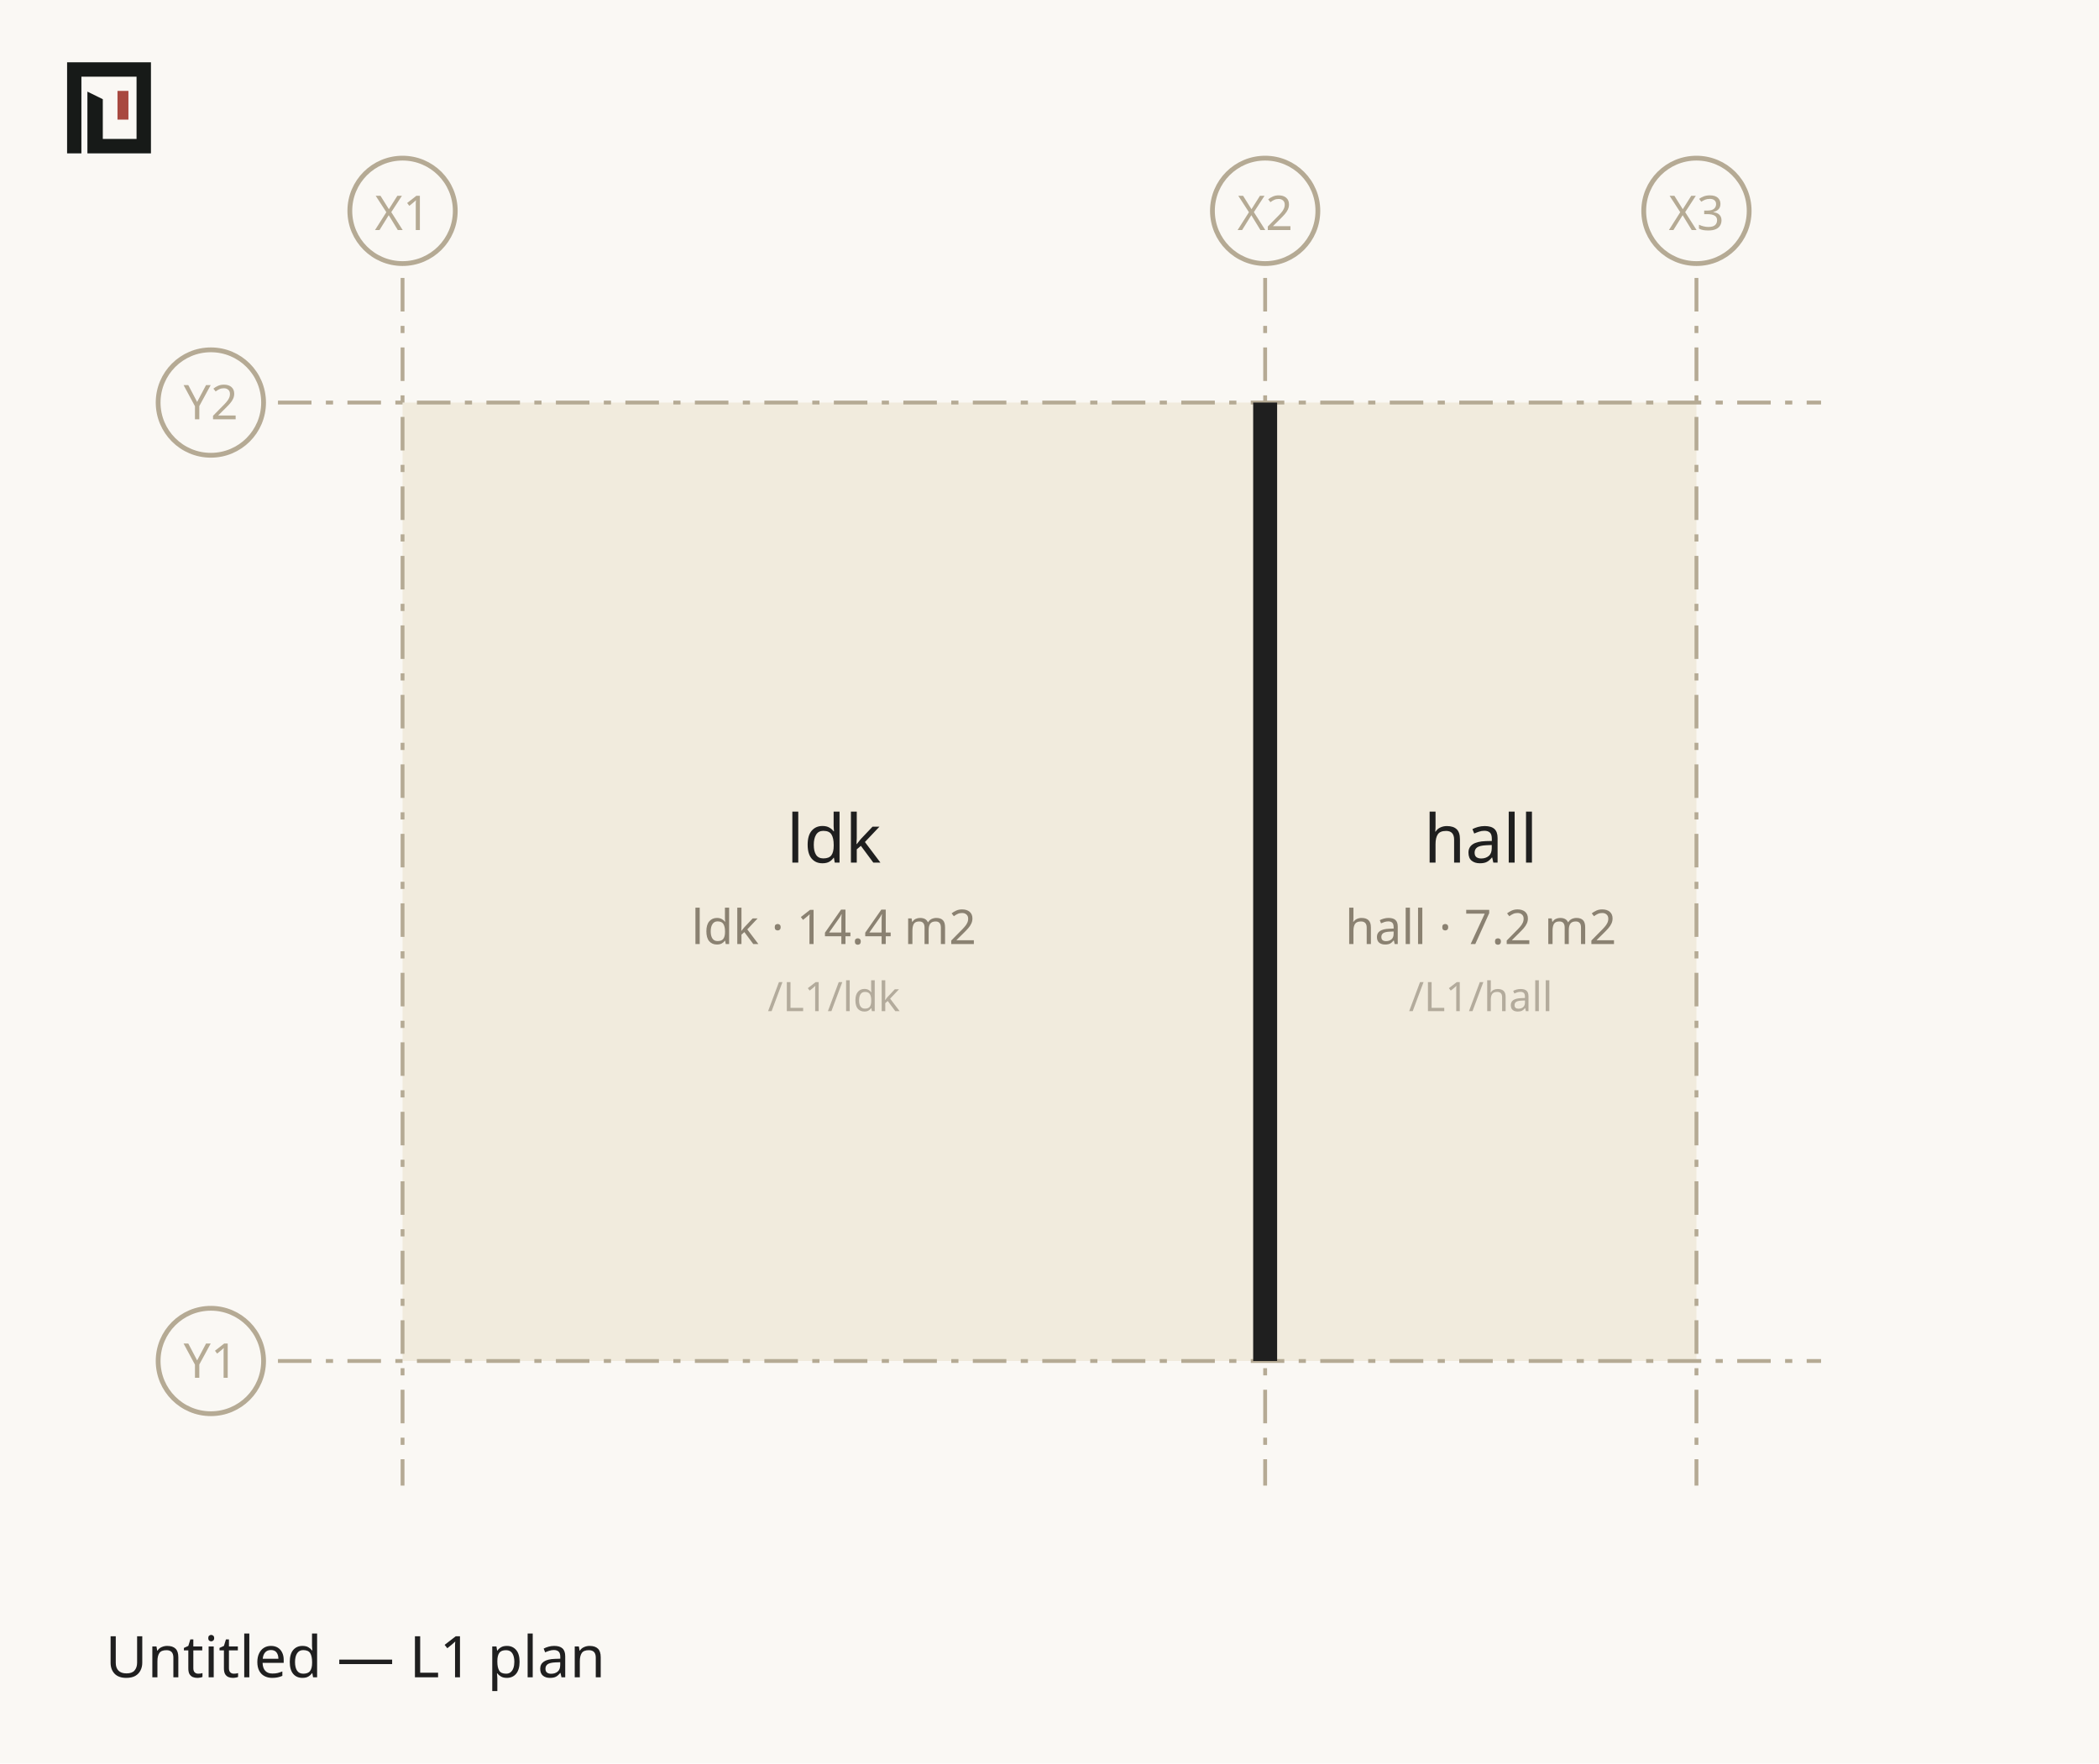
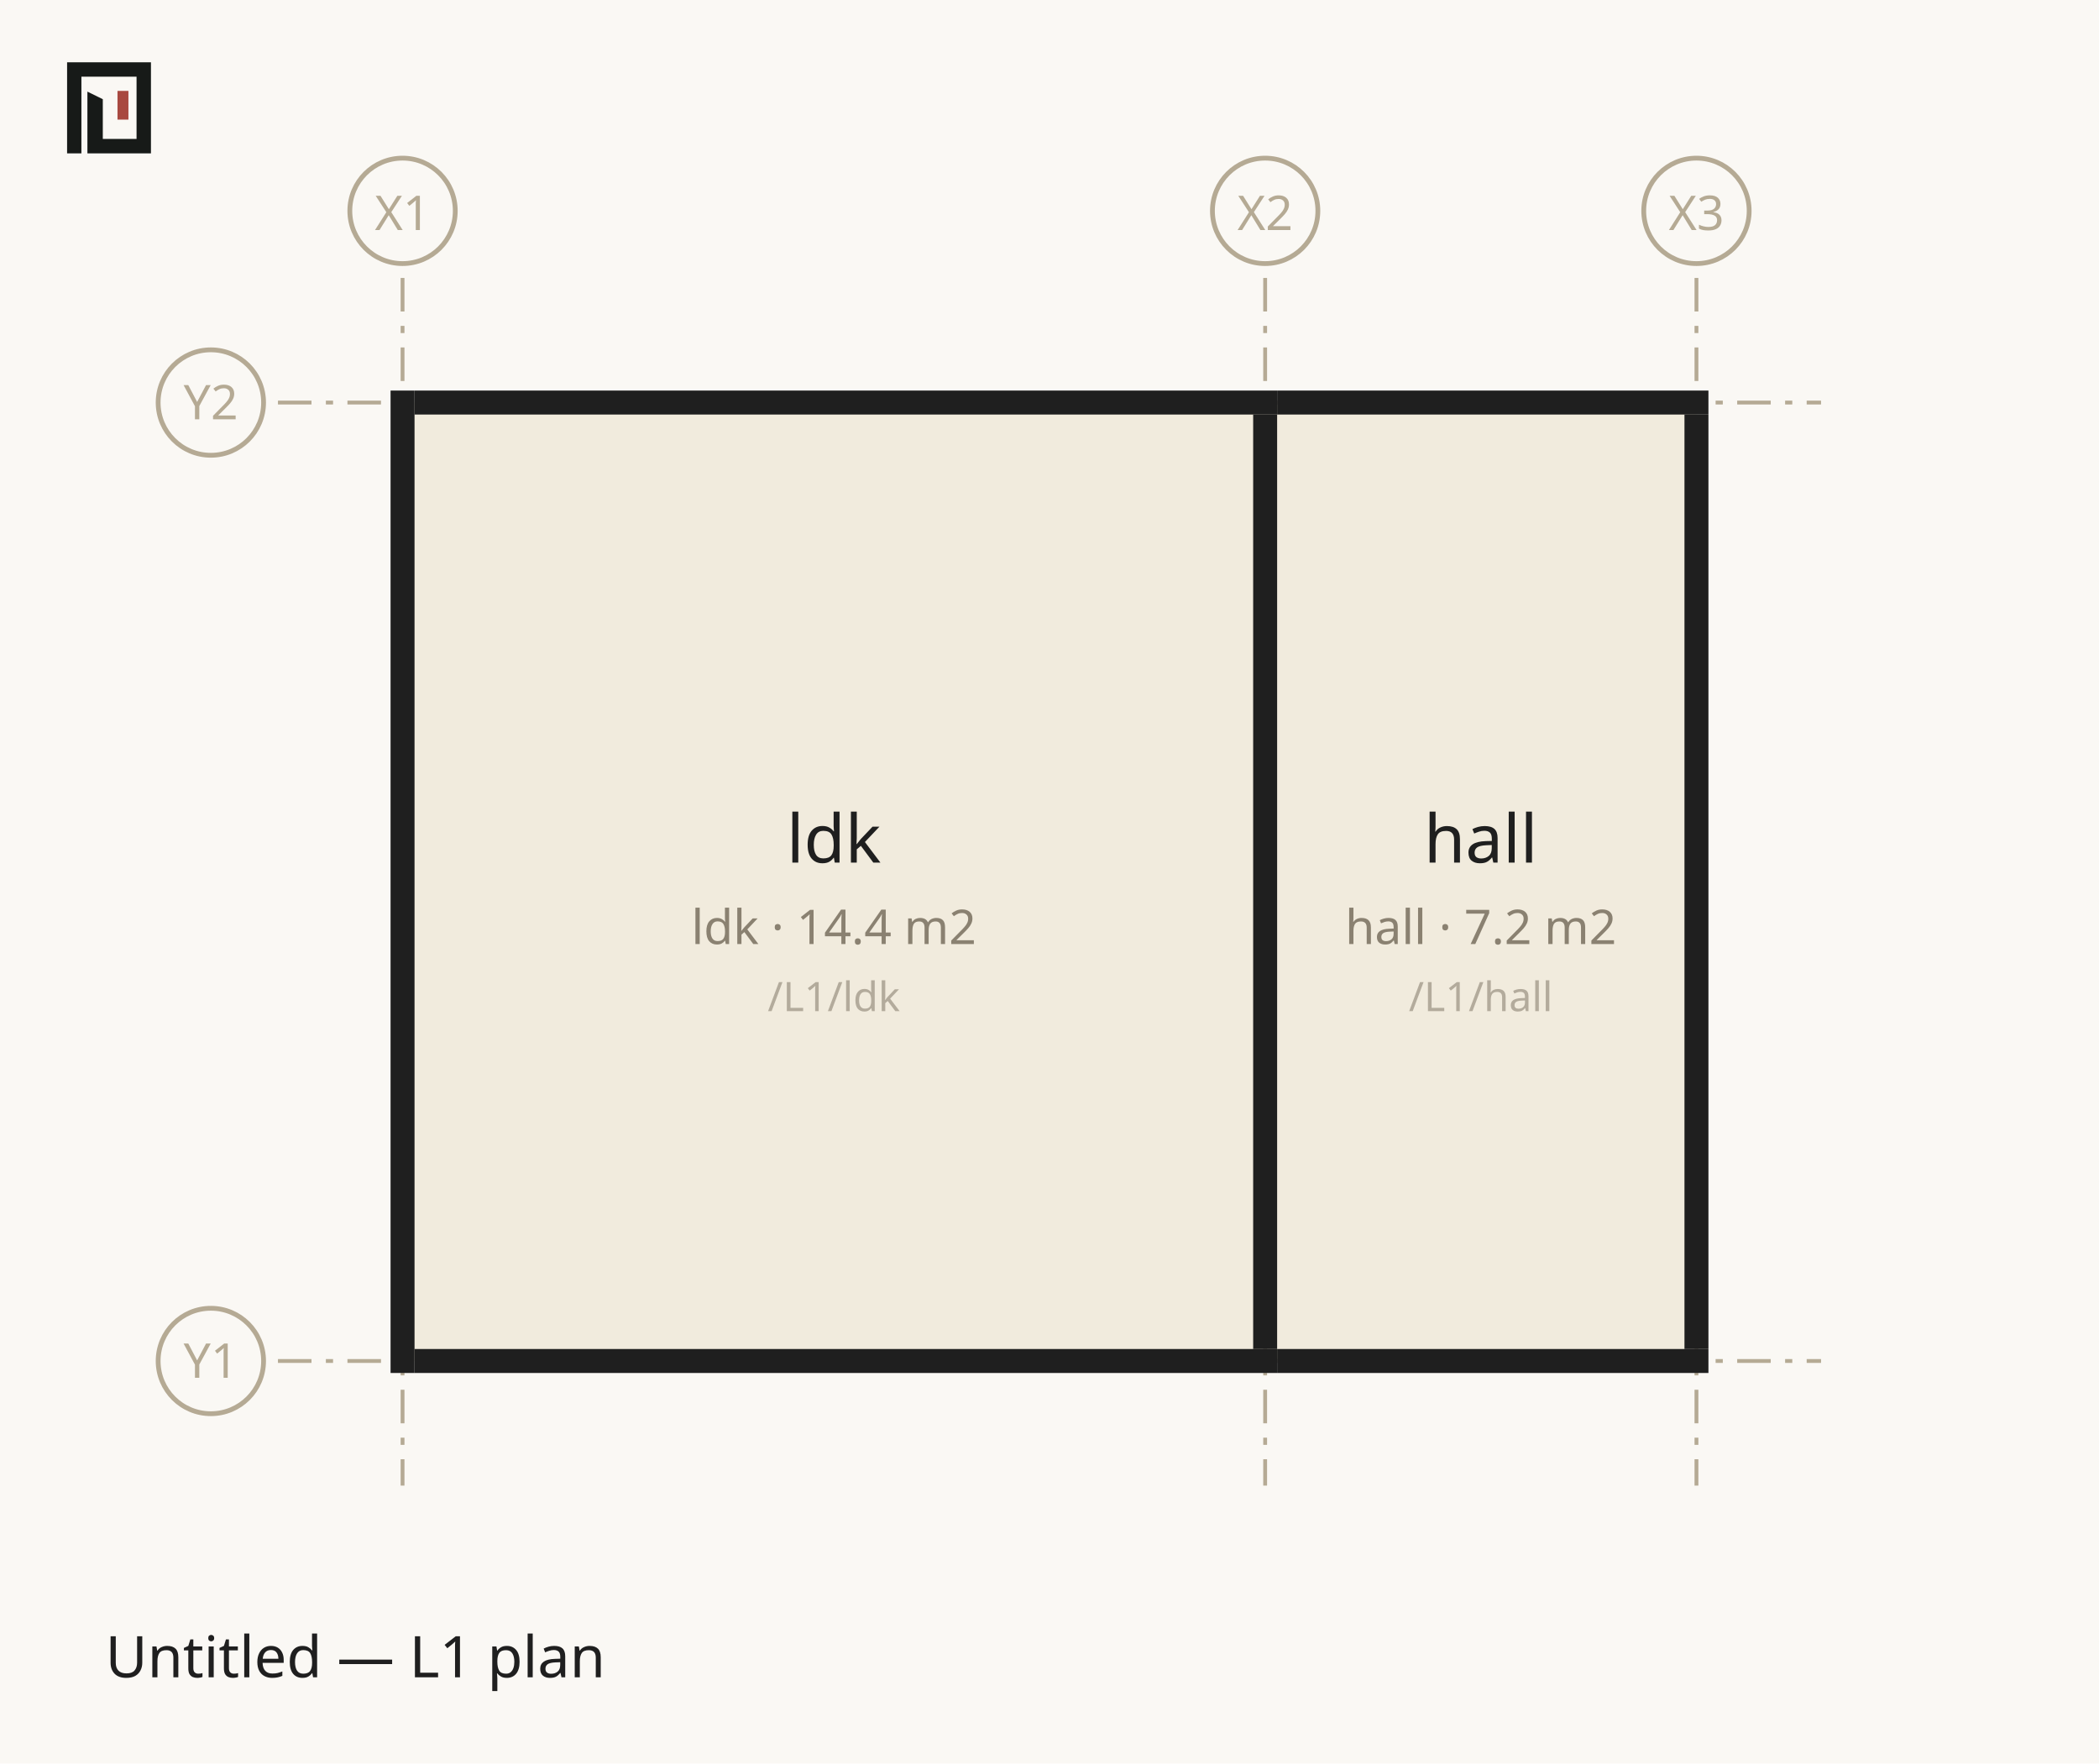
<svg xmlns="http://www.w3.org/2000/svg" width="438" height="368" viewBox="0 0 438 368" font-family="'Hiragino Sans','Noto Sans JP',sans-serif">
  <rect width="438" height="368" fill="#faf8f4" />
  <g transform="translate(9.11 9.27) scale(0.02179)">
    <path d="M1027.53 171.361L224.461 171.363L224.392 1043.39L361.454 1043.42L361.567 308.689L889.587 308.679L889.581 904.864L566.4 904.876L566.387 524.585L419.01 452.015L419.047 1043.39L1027.51 1043.43L1027.53 171.361Z" fill="#171A18" />
    <path d="M707 445.022L811.864 445L811.858 613.697C811.831 648.974 812.209 684.759 811.831 720L707.005 719.933L707 445.022Z" fill="#A84940" />
  </g>
  <path d="M 264 284 L 354 284 L 354 84 L 264 84 Z" fill="#f1ebdd" />
  <path d="M 84 284 L 264 284 L 264 84 L 84 84 Z" fill="#f1ebdd" />
  <line x1="84" y1="58" x2="84" y2="310" stroke="#b5aa94" stroke-width="0.8" stroke-dasharray="7 3 1.5 3" />
  <circle cx="84" cy="44" r="11" fill="none" stroke="#b5aa94" stroke-width="1" />
  <text x="84" y="48" text-anchor="middle" font-size="10" fill="#b5aa94">X1</text>
  <line x1="264" y1="58" x2="264" y2="310" stroke="#b5aa94" stroke-width="0.8" stroke-dasharray="7 3 1.5 3" />
  <circle cx="264" cy="44" r="11" fill="none" stroke="#b5aa94" stroke-width="1" />
  <text x="264" y="48" text-anchor="middle" font-size="10" fill="#b5aa94">X2</text>
  <line x1="354" y1="58" x2="354" y2="310" stroke="#b5aa94" stroke-width="0.8" stroke-dasharray="7 3 1.5 3" />
  <circle cx="354" cy="44" r="11" fill="none" stroke="#b5aa94" stroke-width="1" />
  <text x="354" y="48" text-anchor="middle" font-size="10" fill="#b5aa94">X3</text>
  <line x1="58" y1="284" x2="380" y2="284" stroke="#b5aa94" stroke-width="0.8" stroke-dasharray="7 3 1.5 3" />
  <circle cx="44" cy="284" r="11" fill="none" stroke="#b5aa94" stroke-width="1" />
  <text x="44" y="287.5" text-anchor="middle" font-size="10" fill="#b5aa94">Y1</text>
  <line x1="58" y1="84" x2="380" y2="84" stroke="#b5aa94" stroke-width="0.8" stroke-dasharray="7 3 1.5 3" />
  <circle cx="44" cy="84" r="11" fill="none" stroke="#b5aa94" stroke-width="1" />
  <text x="44" y="87.5" text-anchor="middle" font-size="10" fill="#b5aa94">Y2</text>
-   <path d="M 261.5 284 L 261.5 84 L 266.5 84 L 266.5 284 Z" fill="#1f1f1f" />
+   <path d="M 261.5 281.5 L 261.5 86.5 L 266.5 86.5 L 266.5 281.5 Z" fill="#1f1f1f" />
+   <path d="M 266.5 281.5 L 356.5 281.5 L 356.5 286.5 L 266.5 286.5 Z" fill="#1f1f1f" />
+   <path d="M 351.5 281.5 L 351.5 86.5 L 356.5 86.5 L 356.5 281.5 Z" fill="#1f1f1f" />
+   <path d="M 266.5 81.5 L 356.5 81.5 L 356.5 86.5 L 266.5 86.5 Z" fill="#1f1f1f" />
+   <path d="M 86.5 281.5 L 266.5 281.5 L 266.5 286.5 L 86.5 286.5 Z" fill="#1f1f1f" />
+   <path d="M 86.5 81.5 L 266.5 81.5 L 266.5 86.5 L 86.5 86.5 Z" fill="#1f1f1f" />
+   <path d="M 81.5 286.5 L 81.5 81.5 L 86.5 81.5 L 86.5 286.5 Z" fill="#1f1f1f" />
  <text x="309" y="180" text-anchor="middle" font-size="14" fill="#1f1f1f">hall</text>
  <text x="309" y="197" text-anchor="middle" font-size="10" fill="#8a8171">hall · 7.2 m2</text>
  <text x="309" y="211" text-anchor="middle" font-size="8.5" fill="#b3ab9c">/L1/hall</text>
  <text x="174" y="180" text-anchor="middle" font-size="14" fill="#1f1f1f">ldk</text>
  <text x="174" y="197" text-anchor="middle" font-size="10" fill="#8a8171">ldk · 14.4 m2</text>
  <text x="174" y="211" text-anchor="middle" font-size="8.5" fill="#b3ab9c">/L1/ldk</text>
  <text x="22" y="350" font-size="12" fill="#1f1f1f">Untitled — L1 plan</text>
</svg>
